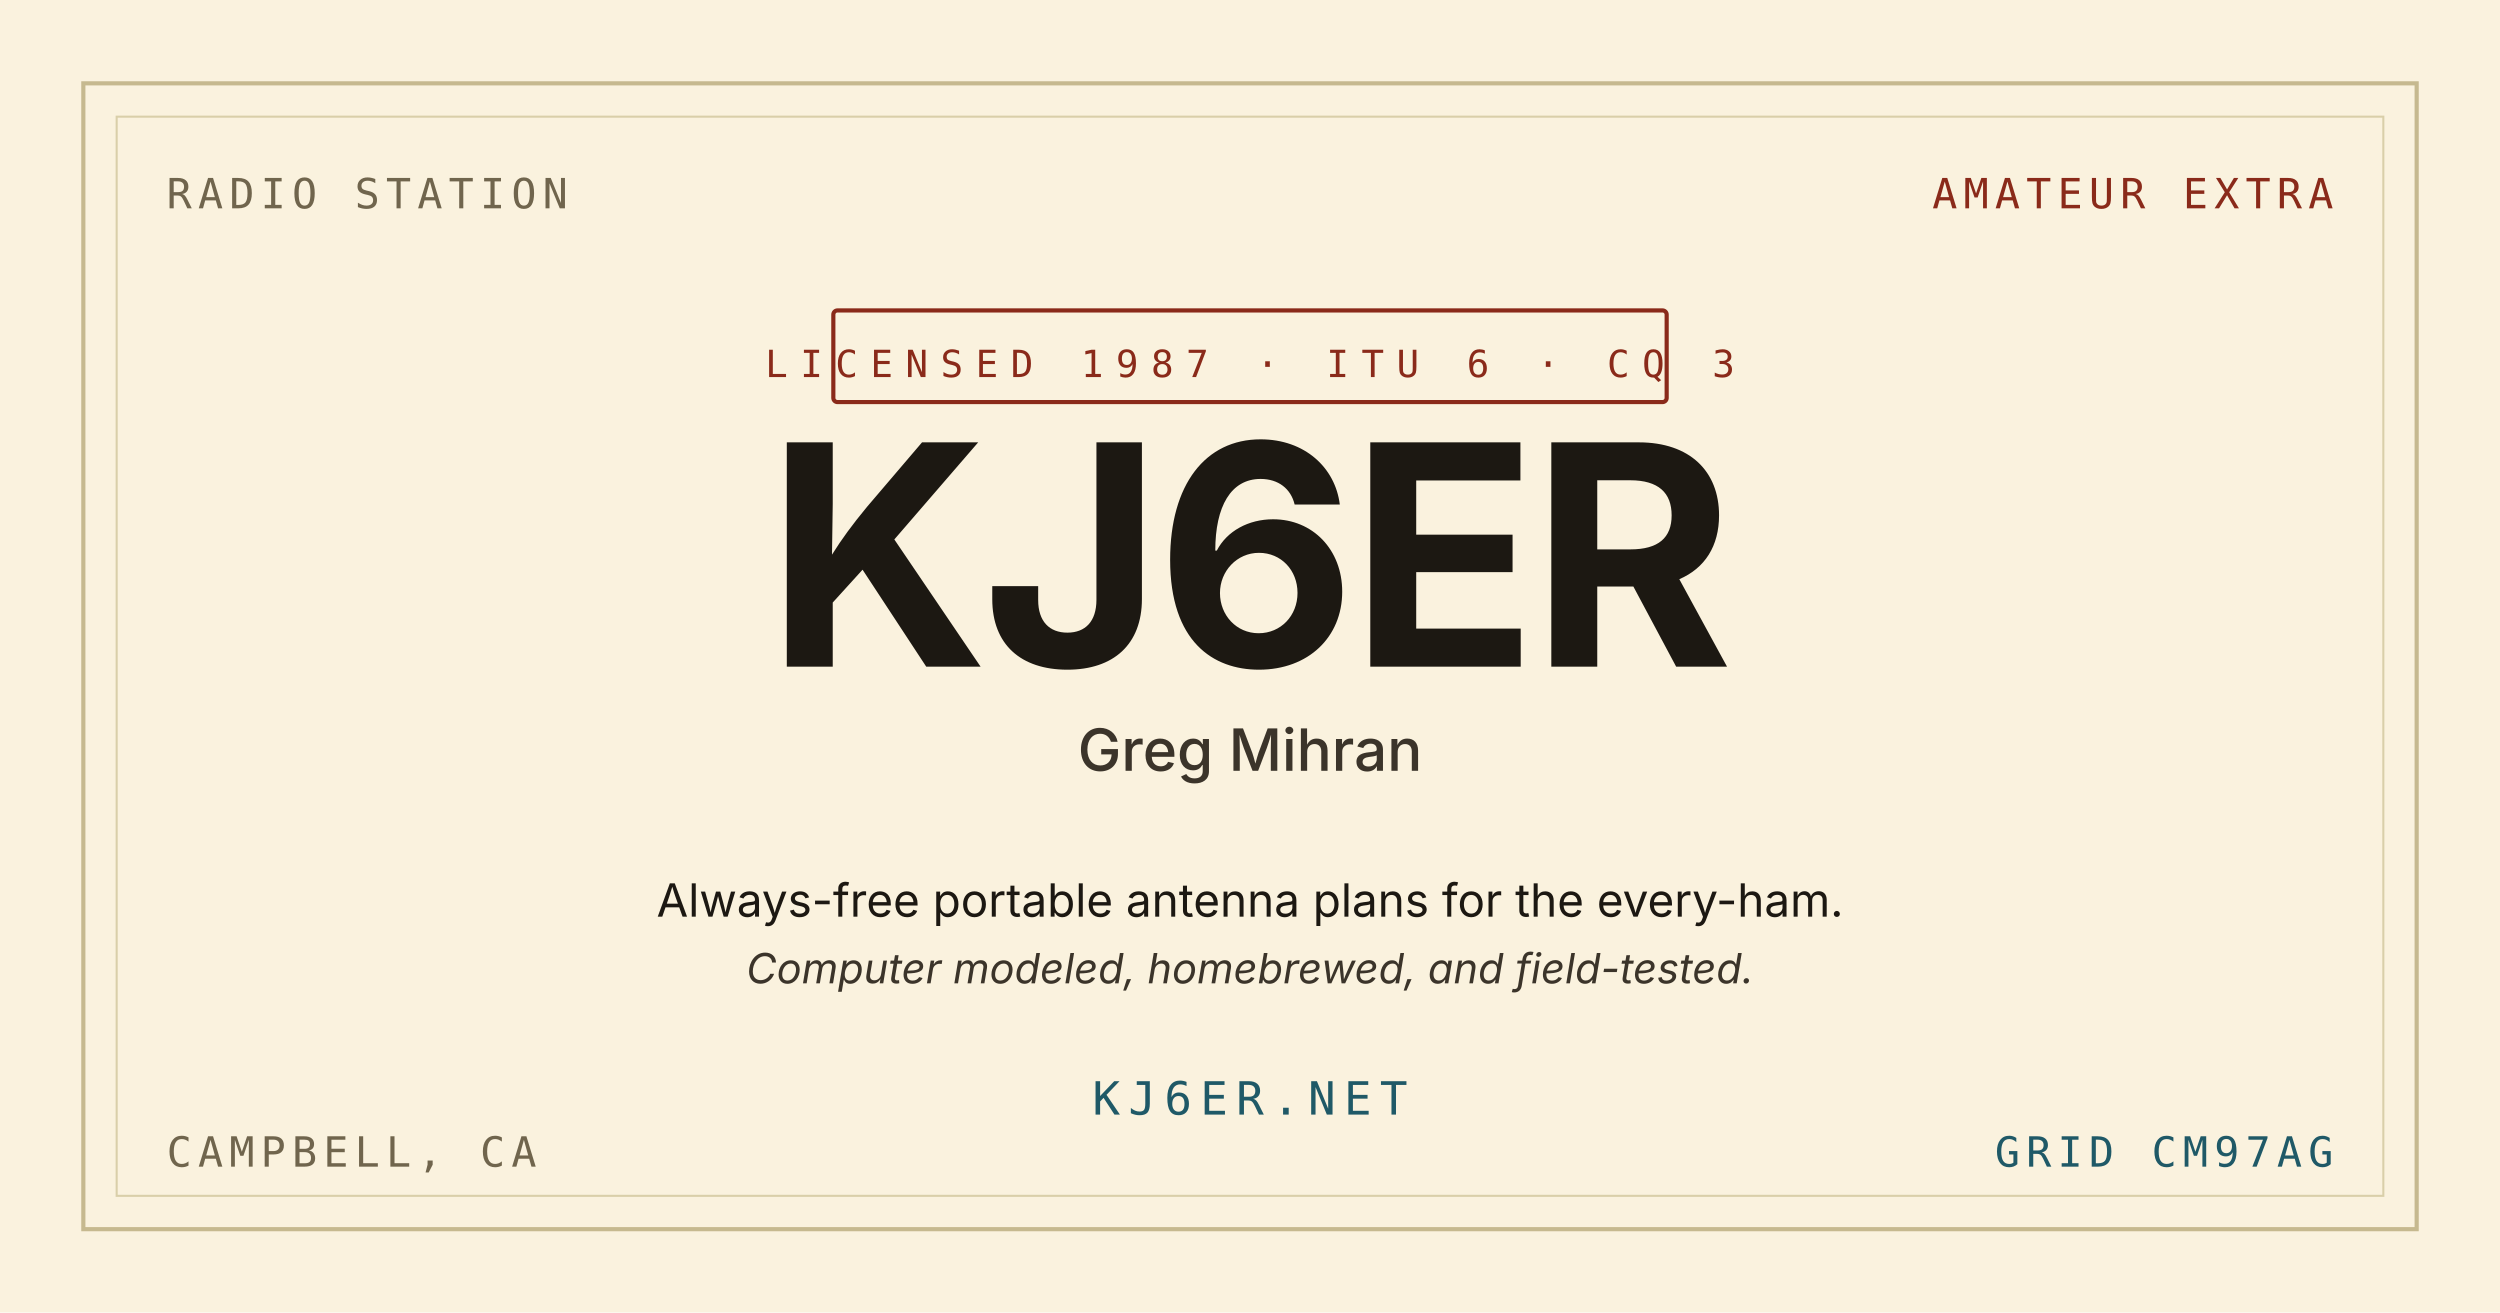
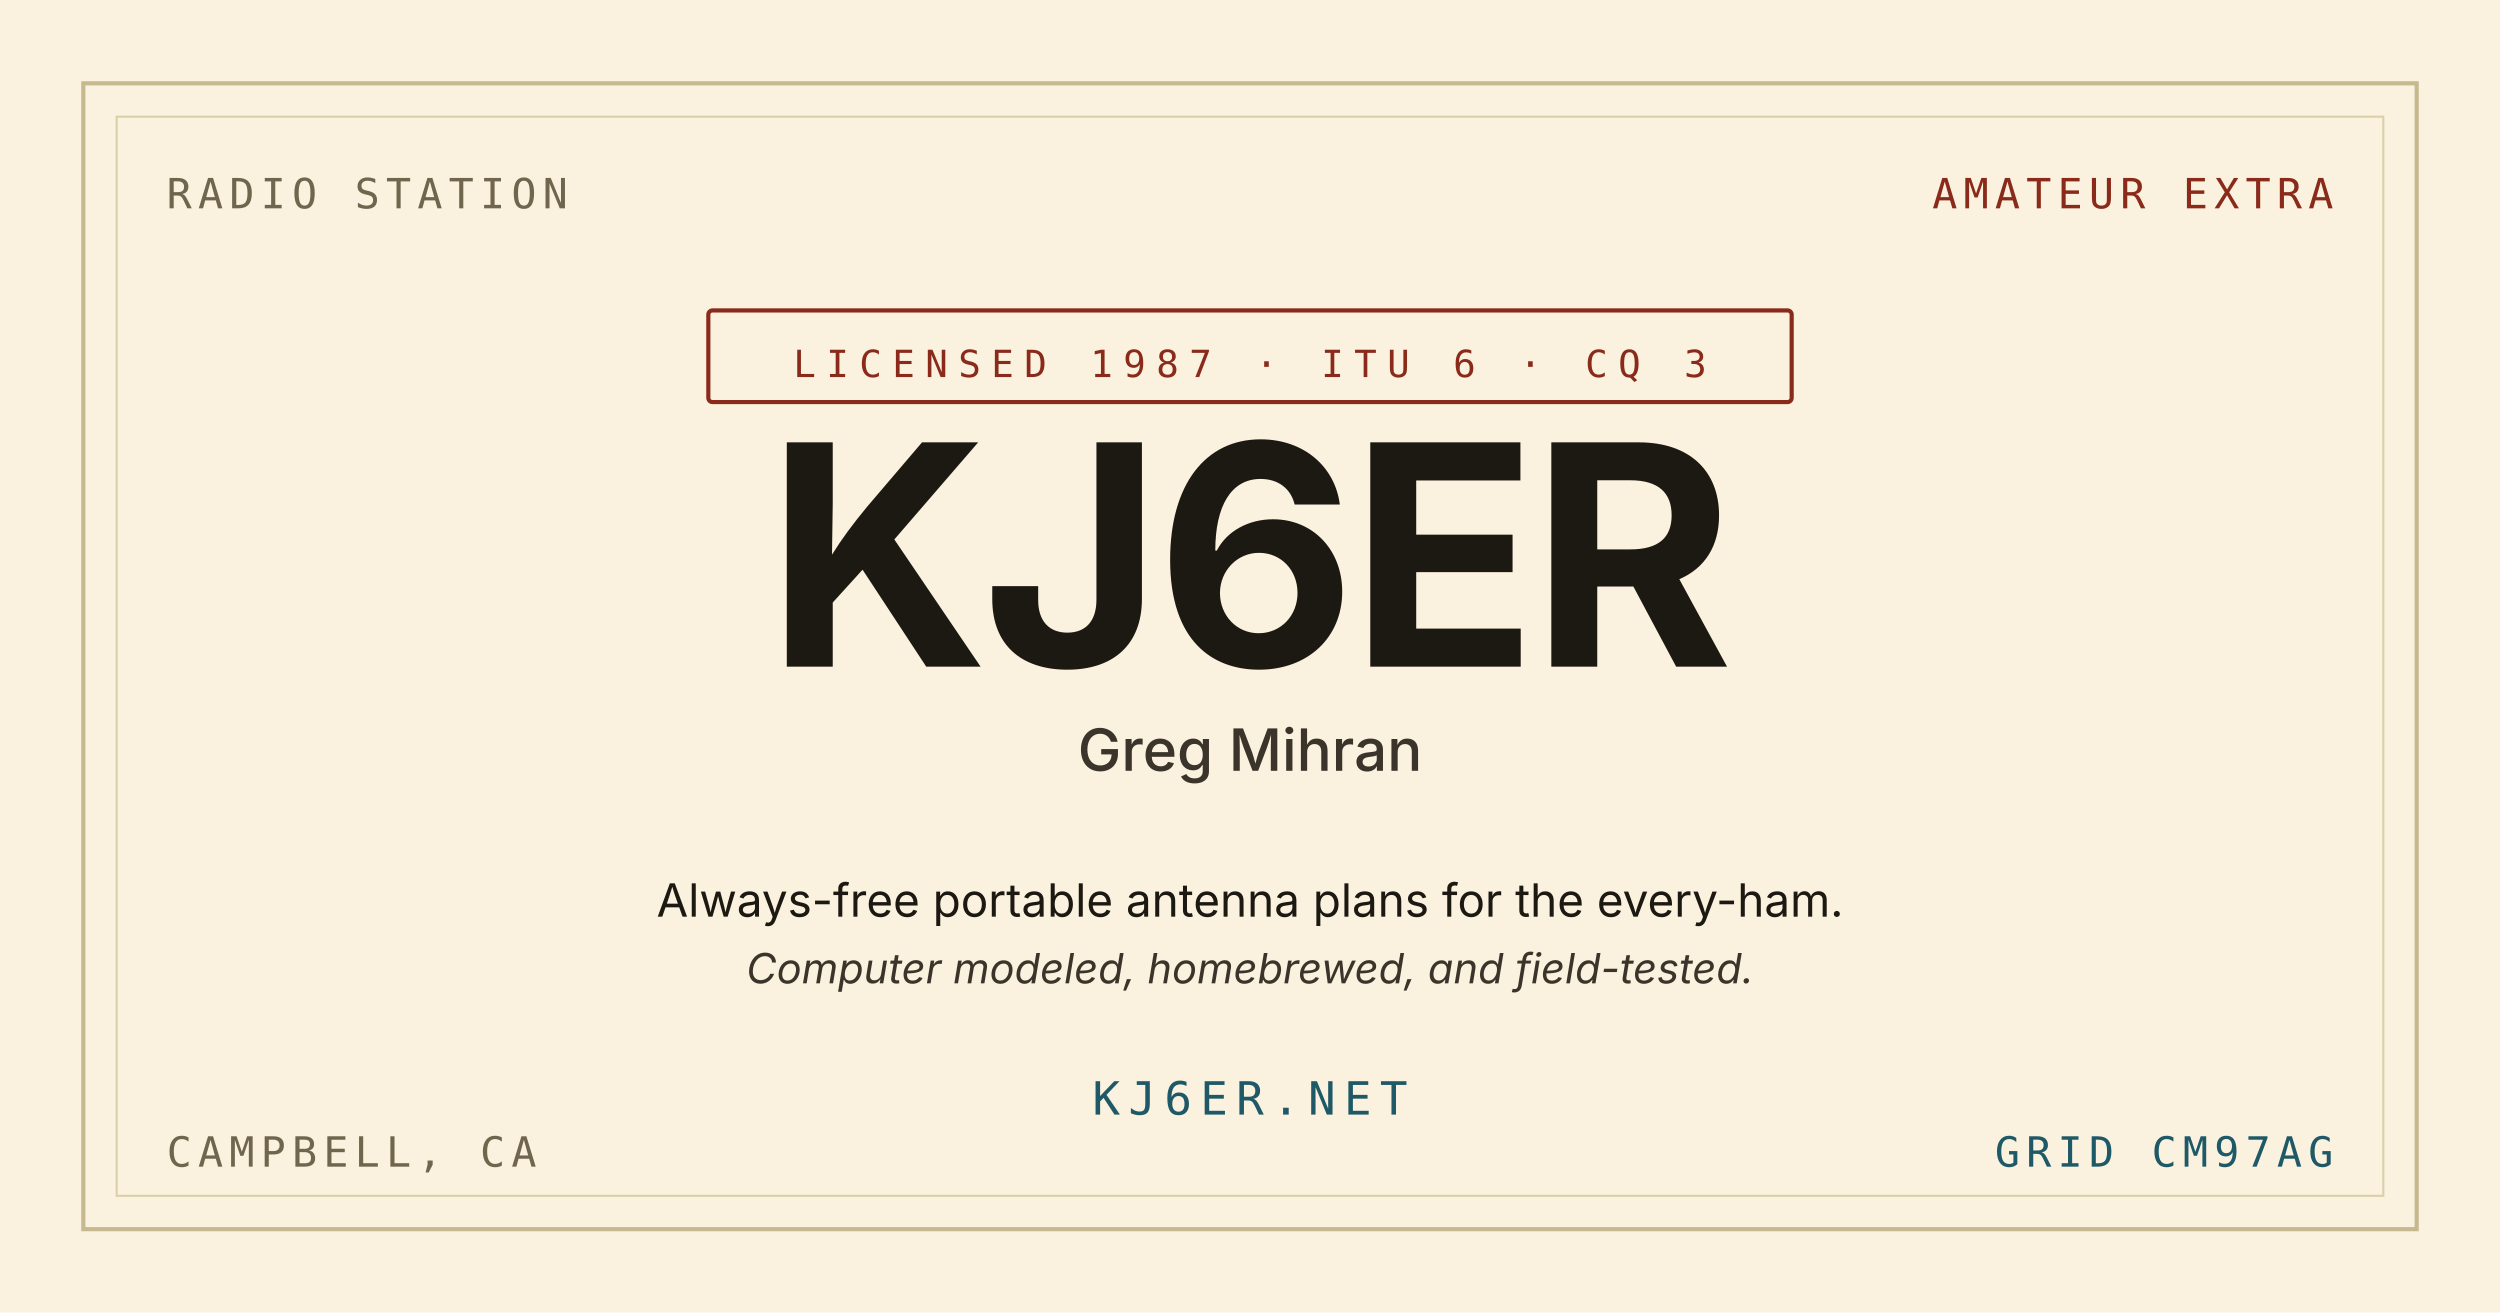
<svg xmlns="http://www.w3.org/2000/svg" viewBox="0 0 1200 630" preserveAspectRatio="xMidYMid meet">
  <rect width="1200" height="630" fill="#faf2de" />
  <rect x="40" y="40" width="1120" height="550" fill="none" stroke="#c6b98f" stroke-width="2" />
  <rect x="56" y="56" width="1088" height="518" fill="none" stroke="#d9cfa9" stroke-width="1" />
  <g font-family="'IBM Plex Mono', ui-monospace, monospace" font-size="20" letter-spacing="3" fill="#70654d">
    <text x="80" y="100">RADIO STATION</text>
    <text x="1120" y="100" text-anchor="end" fill="#8a2a1a">AMATEUR EXTRA</text>
    <text x="80" y="560">CAMPBELL, CA</text>
    <text x="1120" y="560" text-anchor="end" fill="#1f5967">GRID CM97AG</text>
  </g>
  <g transform="translate(600, 175)">
-     <rect x="-200" y="-26" width="400" height="44" fill="none" stroke="#8a2a1a" stroke-width="2" rx="2" />
-     <text x="0" y="6" text-anchor="middle" font-family="'IBM Plex Mono', ui-monospace, monospace" font-size="18" letter-spacing="6" fill="#8a2a1a">LICENSED 1987 · ITU 6 · CQ 3</text>
+     <rect x="-260" y="-26" width="520" height="44" fill="none" stroke="#8a2a1a" stroke-width="2" rx="2" />
+     <text x="0" y="6" text-anchor="middle" font-family="'IBM Plex Mono', ui-monospace, monospace" font-size="18" letter-spacing="5" fill="#8a2a1a">LICENSED 1987 · ITU 6 · CQ 3</text>
  </g>
  <text x="600" y="320" text-anchor="middle" font-family="'Space Grotesk','Inter',system-ui,sans-serif" font-weight="700" font-size="148" letter-spacing="-3" fill="#1c1812">KJ6ER</text>
  <text x="600" y="370" text-anchor="middle" font-family="'Inter', system-ui, sans-serif" font-weight="500" font-size="28" fill="#3b342a">Greg Mihran</text>
  <text x="600" y="440" text-anchor="middle" font-family="'Inter', system-ui, sans-serif" font-weight="400" font-size="22" fill="#1c1812">Always-free portable antenna plans for the every-ham.</text>
  <text x="600" y="472" text-anchor="middle" font-family="'Inter', system-ui, sans-serif" font-style="italic" font-weight="400" font-size="20" fill="#3b342a">Computer modeled, homebrewed, and field-tested.</text>
  <text x="600" y="535" text-anchor="middle" font-family="'IBM Plex Mono', ui-monospace, monospace" font-size="22" letter-spacing="4" fill="#1f5967">KJ6ER.NET</text>
</svg>
